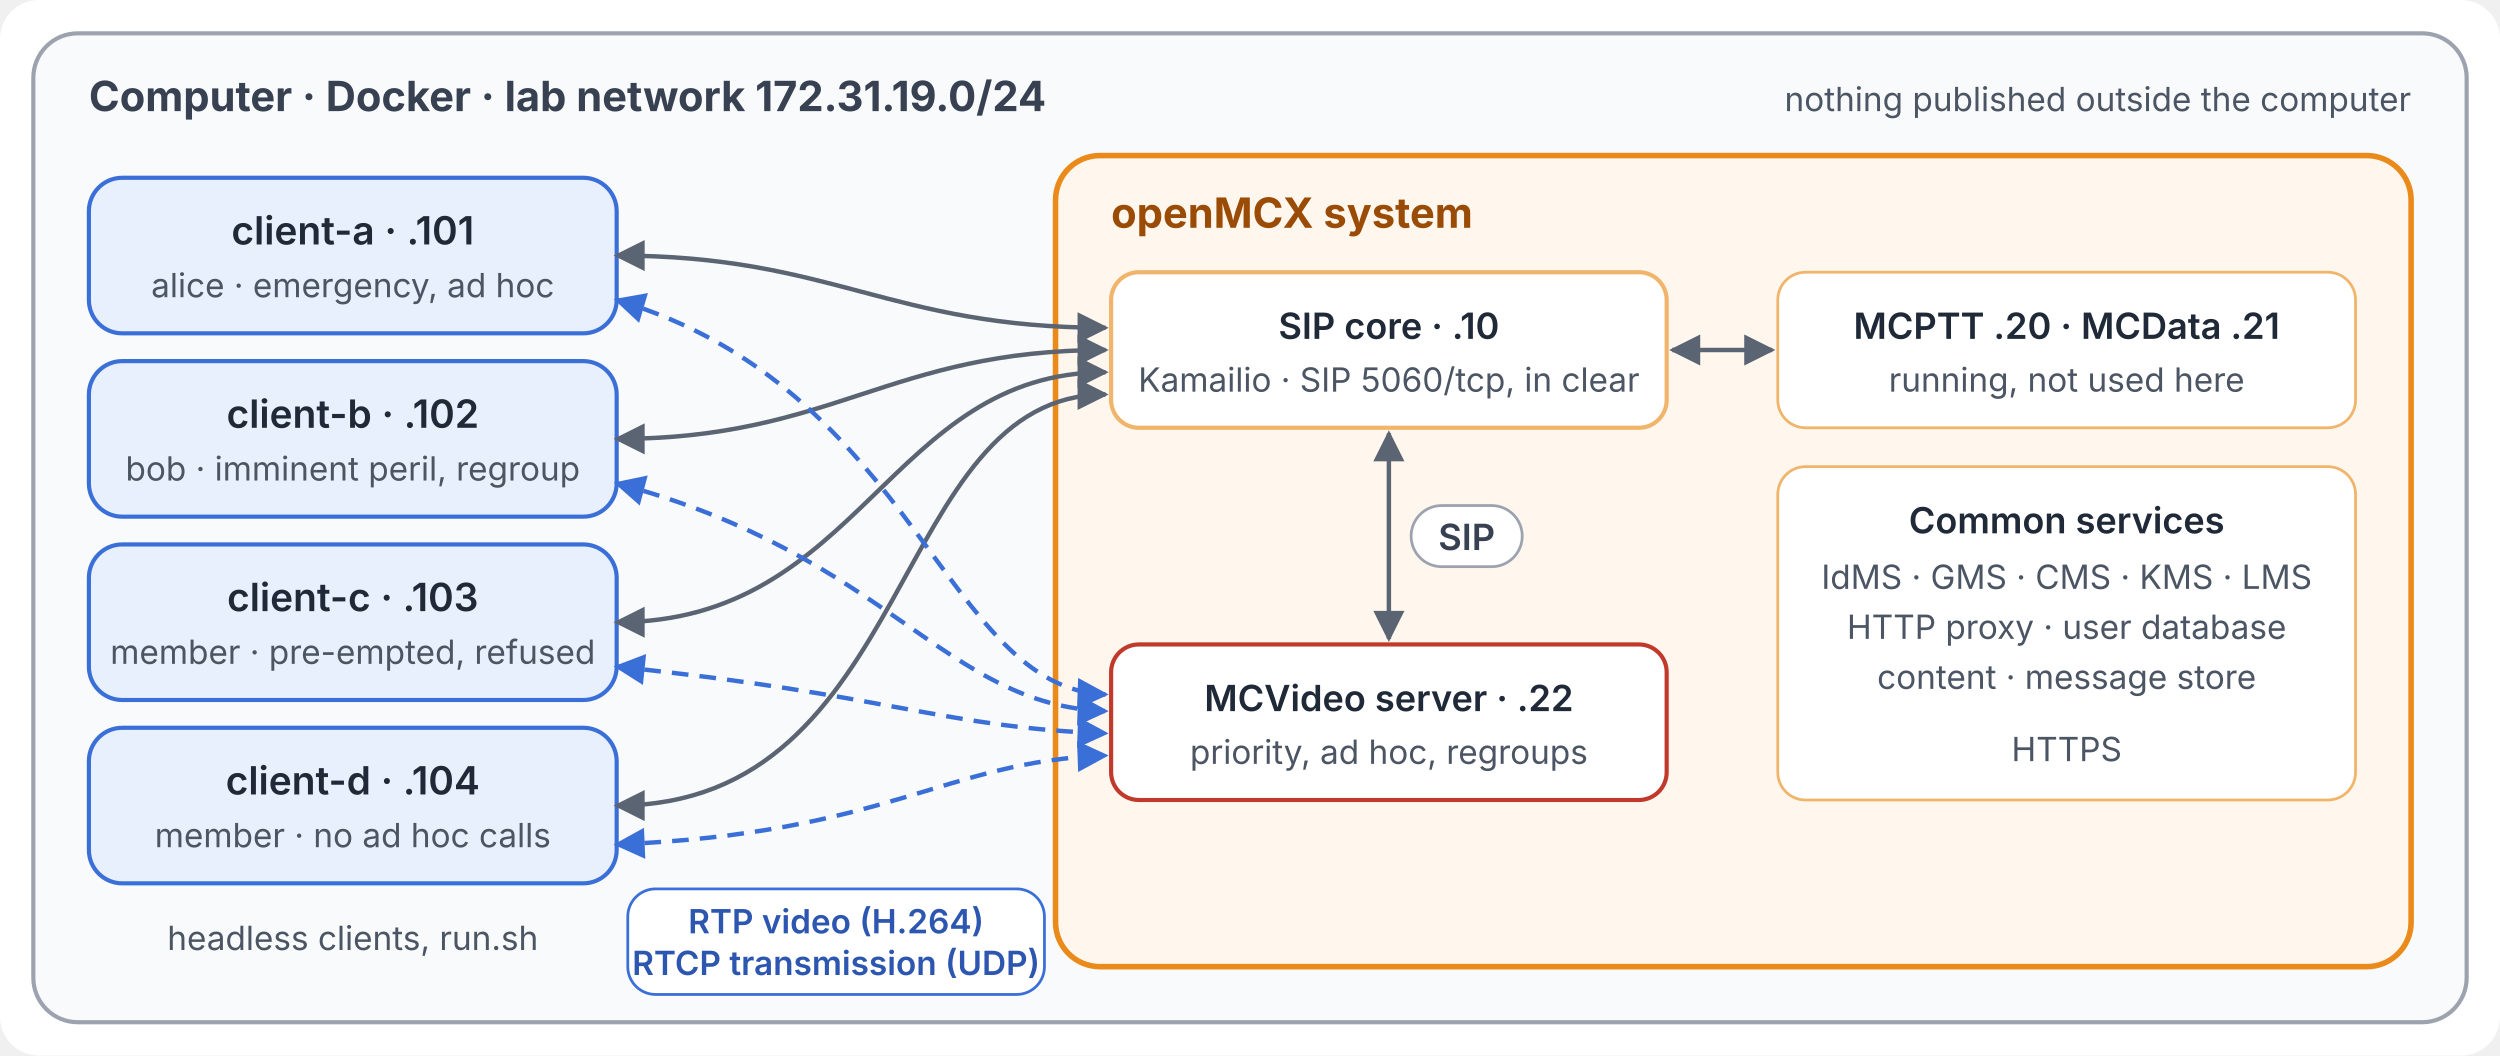
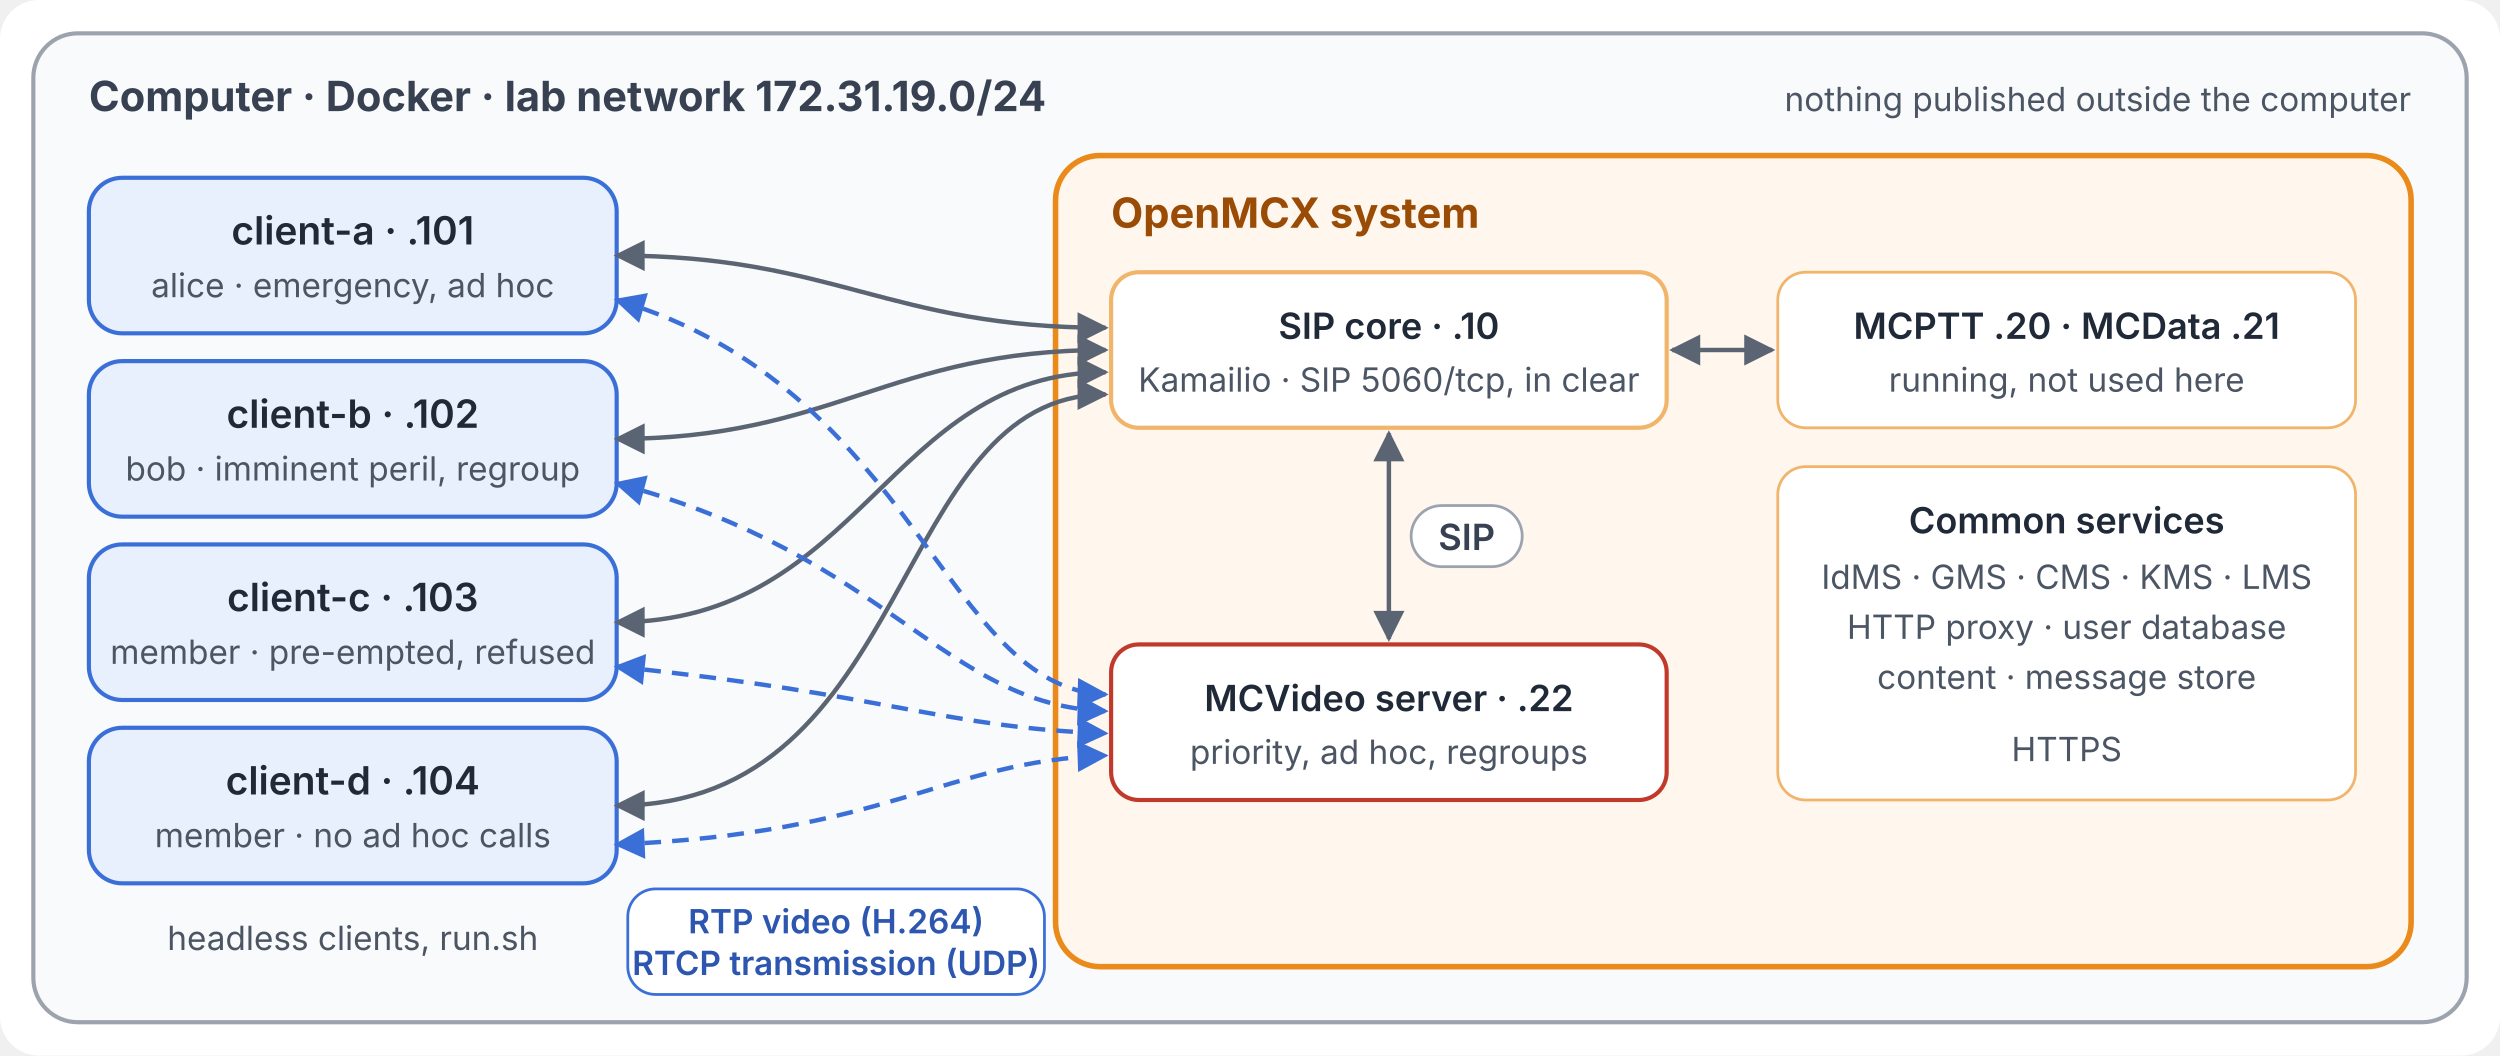
<svg xmlns="http://www.w3.org/2000/svg" width="900" height="380" viewBox="0 0 900 380" font-family="Inter, 'Segoe UI', Helvetica, Arial, sans-serif">
  <defs>
    <marker id="arrow" viewBox="0 0 10 10" refX="9" refY="5" markerWidth="7" markerHeight="7" orient="auto-start-reverse">
      <path d="M0,0 L10,5 L0,10 z" fill="#5b6472" />
    </marker>
    <marker id="arrow-blue" viewBox="0 0 10 10" refX="9" refY="5" markerWidth="7" markerHeight="7" orient="auto-start-reverse">
      <path d="M0,0 L10,5 L0,10 z" fill="#3b6fd8" />
    </marker>
  </defs>
  <rect width="900" height="380" rx="14" fill="#ffffff" />
  <rect x="12" y="12" width="876" height="356" rx="16" fill="#f9fafb" stroke="#9ca3af" stroke-width="1.5" />
  <text x="32" y="40" font-size="15" font-weight="700" fill="#374151">Computer · Docker · lab network 172.31.19.0/24</text>
  <text x="868" y="40" text-anchor="end" font-size="12" fill="#4b5563">nothing published outside the computer</text>
  <g font-size="14" fill="#1f2937">
    <rect x="32" y="64" width="190" height="56" rx="12" fill="#e8f0fe" stroke="#3b6fd8" stroke-width="1.5" />
    <text x="127" y="88" text-anchor="middle" font-weight="600">client-a · .101</text>
    <text x="127" y="107" text-anchor="middle" font-size="12" fill="#4b5563">alice · emergency, ad hoc</text>
    <rect x="32" y="130" width="190" height="56" rx="12" fill="#e8f0fe" stroke="#3b6fd8" stroke-width="1.5" />
    <text x="127" y="154" text-anchor="middle" font-weight="600">client-b · .102</text>
    <text x="127" y="173" text-anchor="middle" font-size="12" fill="#4b5563">bob · imminent peril, regroup</text>
    <rect x="32" y="196" width="190" height="56" rx="12" fill="#e8f0fe" stroke="#3b6fd8" stroke-width="1.5" />
    <text x="127" y="220" text-anchor="middle" font-weight="600">client-c · .103</text>
    <text x="127" y="239" text-anchor="middle" font-size="12" fill="#4b5563">member · pre-empted, refused</text>
    <rect x="32" y="262" width="190" height="56" rx="12" fill="#e8f0fe" stroke="#3b6fd8" stroke-width="1.5" />
    <text x="127" y="286" text-anchor="middle" font-weight="600">client-d · .104</text>
    <text x="127" y="305" text-anchor="middle" font-size="12" fill="#4b5563">member · no ad hoc calls</text>
  </g>
  <text x="127" y="342" text-anchor="middle" font-size="12" fill="#4b5563">headless clients, run.sh</text>
  <rect x="380" y="56" width="488" height="292" rx="16" fill="#fff7ed" stroke="#ea8a1a" stroke-width="2" />
-   <text x="400" y="82" font-size="15" font-weight="700" fill="#9a4b05">openMCX system</text>
+   <text x="400" y="82" font-size="15" font-weight="700" fill="#9a4b05">OpenMCX system</text>
  <g font-size="13" fill="#1f2937">
    <rect x="400" y="98" width="200" height="56" rx="10" fill="#ffffff" stroke="#f0b46b" stroke-width="1.5" />
    <text x="500" y="122" text-anchor="middle" font-weight="600">SIP core · .10</text>
    <text x="500" y="141" text-anchor="middle" font-size="12" fill="#4b5563">Kamailio · SIP 5060/tcp, in clear</text>
    <rect x="400" y="232" width="200" height="56" rx="10" fill="#ffffff" stroke="#c0392b" stroke-width="1.5" />
    <text x="500" y="256" text-anchor="middle" font-weight="600">MCVideo server · .22</text>
    <text x="500" y="275" text-anchor="middle" font-size="12" fill="#4b5563">priority, ad hoc, regroups</text>
    <rect x="640" y="98" width="208" height="56" rx="10" fill="#ffffff" stroke="#f0b46b" />
    <text x="744" y="122" text-anchor="middle" font-weight="600">MCPTT .20 · MCData .21</text>
    <text x="744" y="141" text-anchor="middle" font-size="12" fill="#4b5563">running, not used here</text>
    <rect x="640" y="168" width="208" height="120" rx="10" fill="#ffffff" stroke="#f0b46b" />
    <text x="744" y="192" text-anchor="middle" font-weight="600">Common services</text>
    <text x="744" y="212" text-anchor="middle" font-size="12" fill="#4b5563">IdMS · GMS · CMS · KMS · LMS</text>
    <text x="744" y="230" text-anchor="middle" font-size="12" fill="#4b5563">HTTP proxy · user database</text>
    <text x="744" y="248" text-anchor="middle" font-size="12" fill="#4b5563">content · message store</text>
    <text x="744" y="274" text-anchor="middle" font-size="12" fill="#4b5563">HTTPS</text>
  </g>
  <g stroke="#5b6472" stroke-width="1.6" fill="none">
    <path d="M222,92 C300,92 320,118 398,118" marker-end="url(#arrow)" marker-start="url(#arrow)" />
    <path d="M222,158 C300,158 320,126 398,126" marker-end="url(#arrow)" marker-start="url(#arrow)" />
    <path d="M222,224 C310,224 320,134 398,134" marker-end="url(#arrow)" marker-start="url(#arrow)" />
    <path d="M222,290 C330,290 320,142 398,142" marker-end="url(#arrow)" marker-start="url(#arrow)" />
    <path d="M500,156 L500,230" marker-end="url(#arrow)" marker-start="url(#arrow)" />
    <path d="M602,126 L638,126" marker-end="url(#arrow)" marker-start="url(#arrow)" />
  </g>
  <rect x="508" y="182" width="40" height="22" rx="11" fill="#ffffff" stroke="#9ca3af" />
  <text x="528" y="198" text-anchor="middle" font-size="13" font-weight="600" fill="#374151">SIP</text>
  <g stroke="#3b6fd8" stroke-width="1.6" fill="none" stroke-dasharray="6 4">
    <path d="M222,108 C330,140 340,248 398,250" marker-end="url(#arrow-blue)" marker-start="url(#arrow-blue)" />
    <path d="M222,174 C320,200 340,254 398,256" marker-end="url(#arrow-blue)" marker-start="url(#arrow-blue)" />
    <path d="M222,240 C320,250 340,262 398,264" marker-end="url(#arrow-blue)" marker-start="url(#arrow-blue)" />
    <path d="M222,304 C320,300 340,274 398,272" marker-end="url(#arrow-blue)" marker-start="url(#arrow-blue)" />
  </g>
  <rect x="226" y="320" width="150" height="38" rx="10" fill="#ffffff" stroke="#3b6fd8" />
  <text x="301" y="336" text-anchor="middle" font-size="12" font-weight="600" fill="#2c56b0">RTP video (H.264)</text>
  <text x="301" y="351" text-anchor="middle" font-size="12" font-weight="600" fill="#2c56b0">RTCP transmission (UDP)</text>
</svg>
